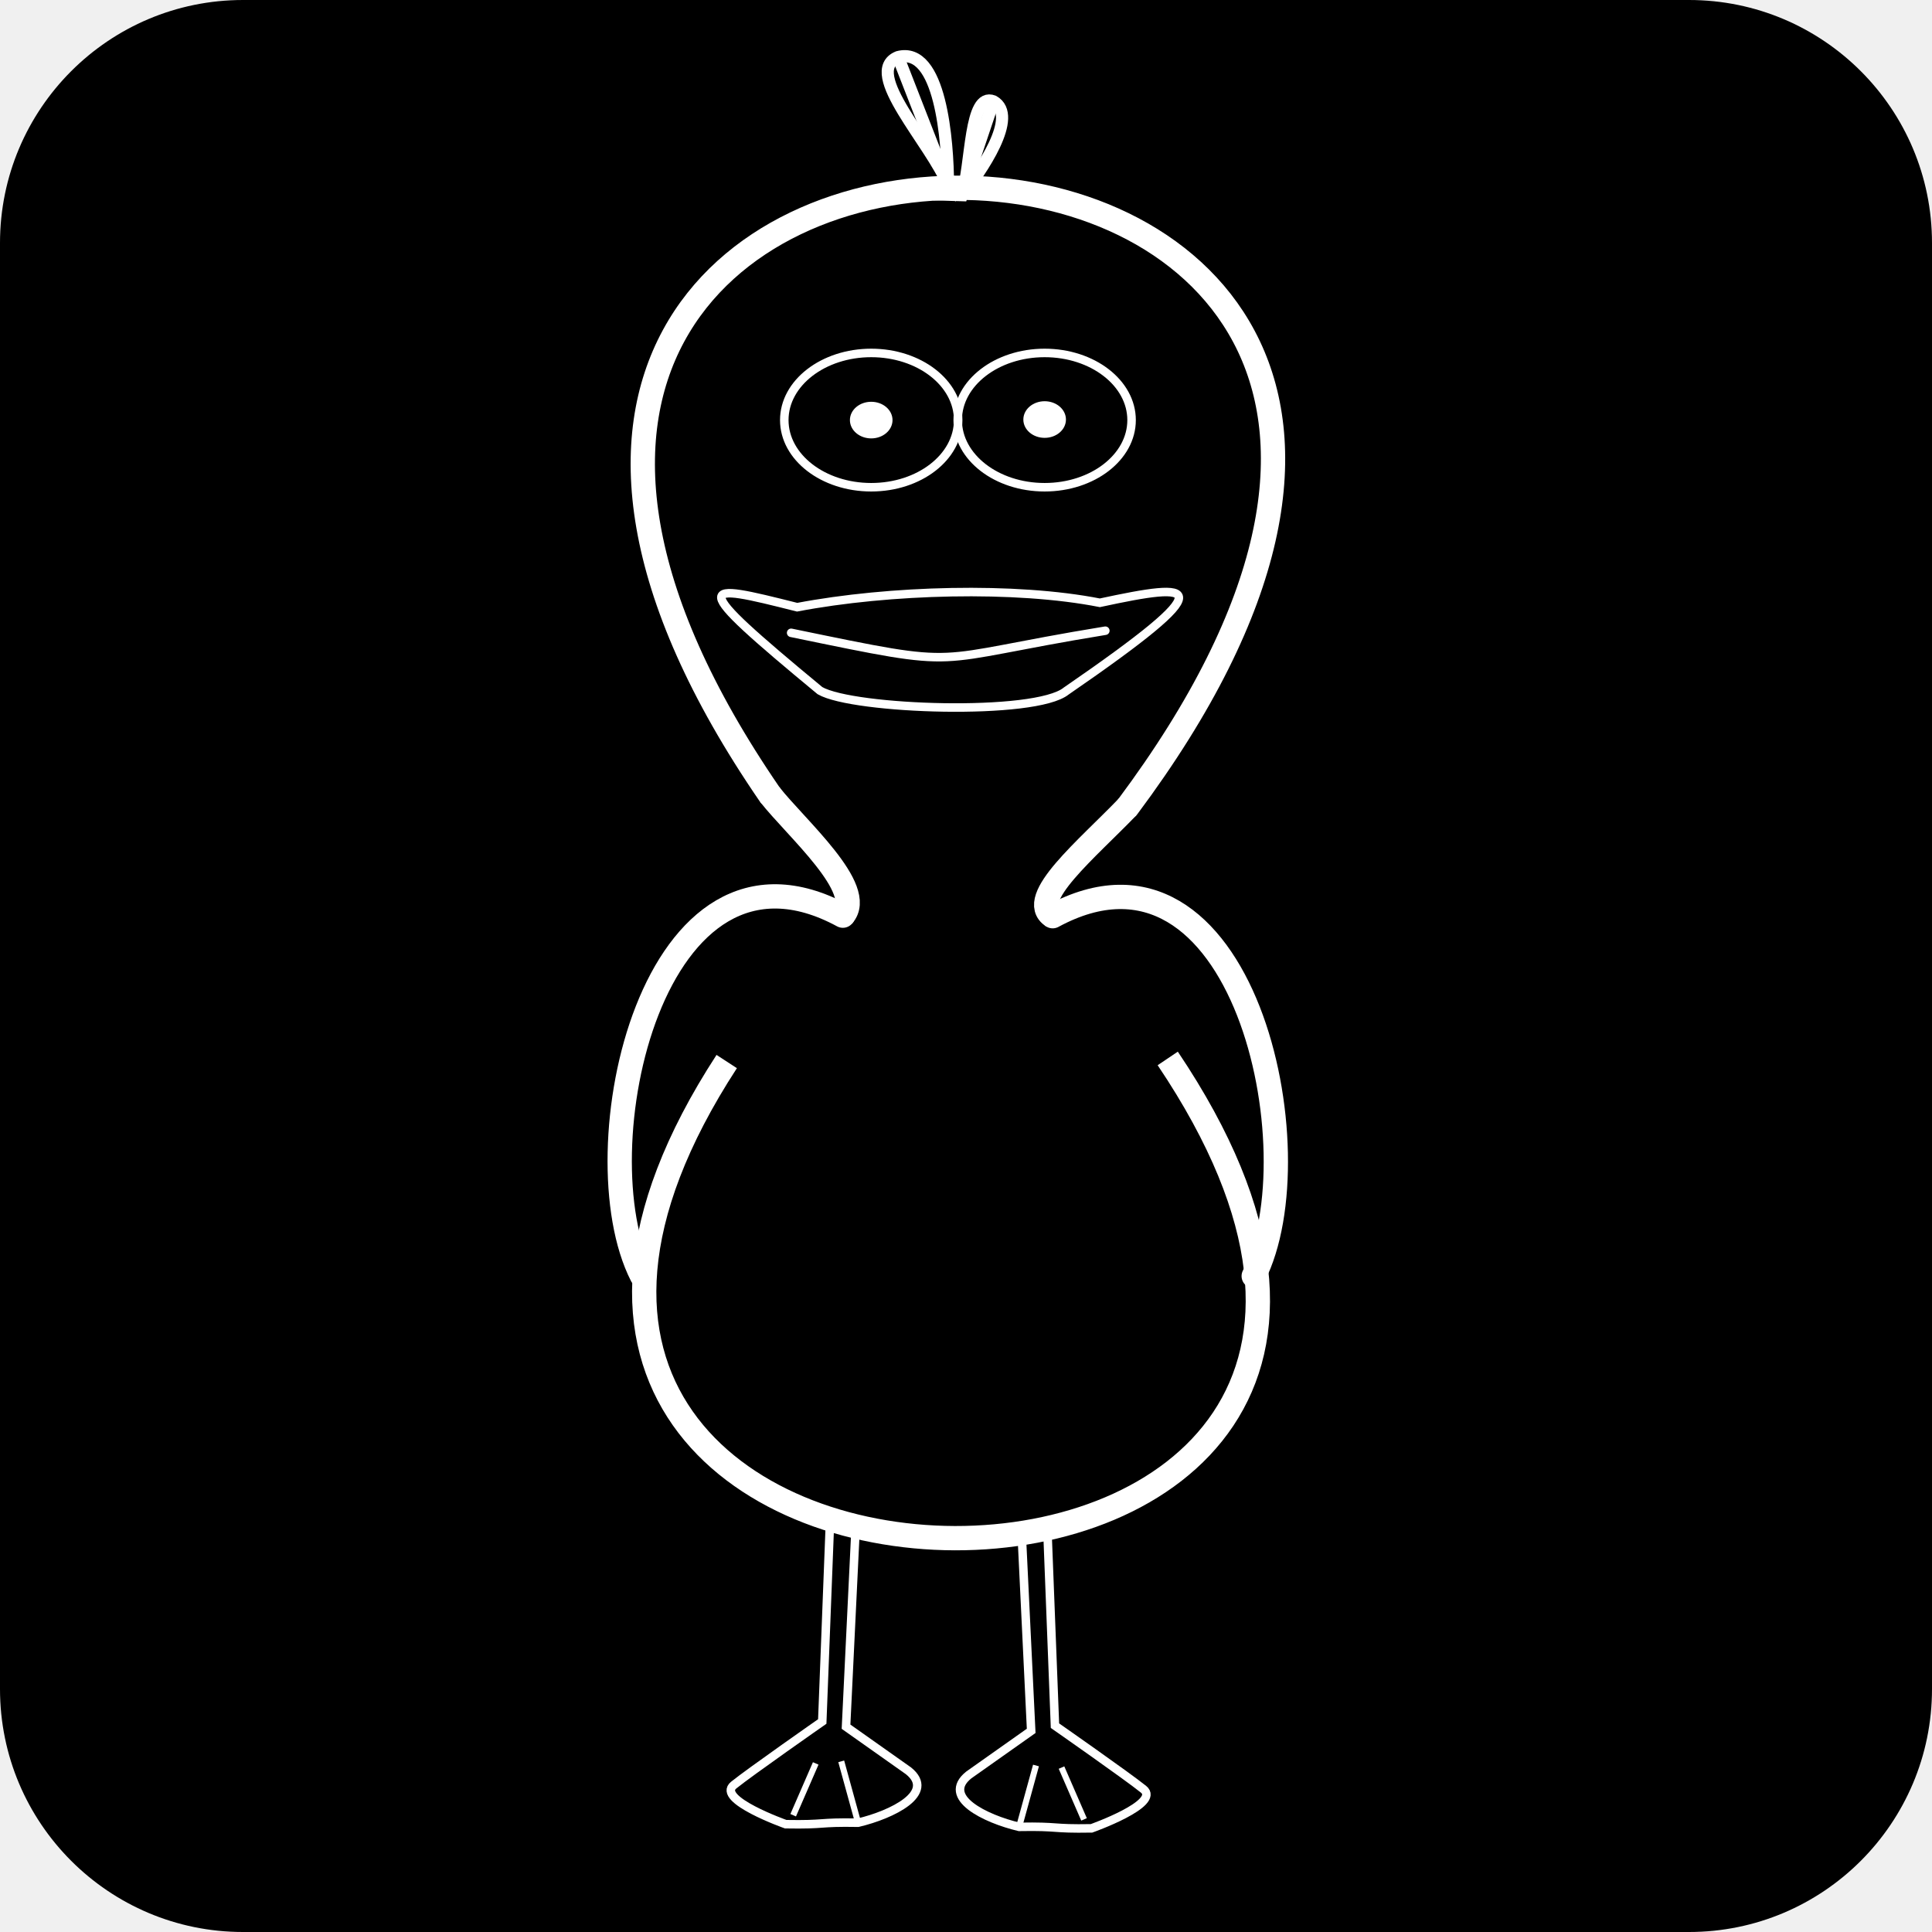
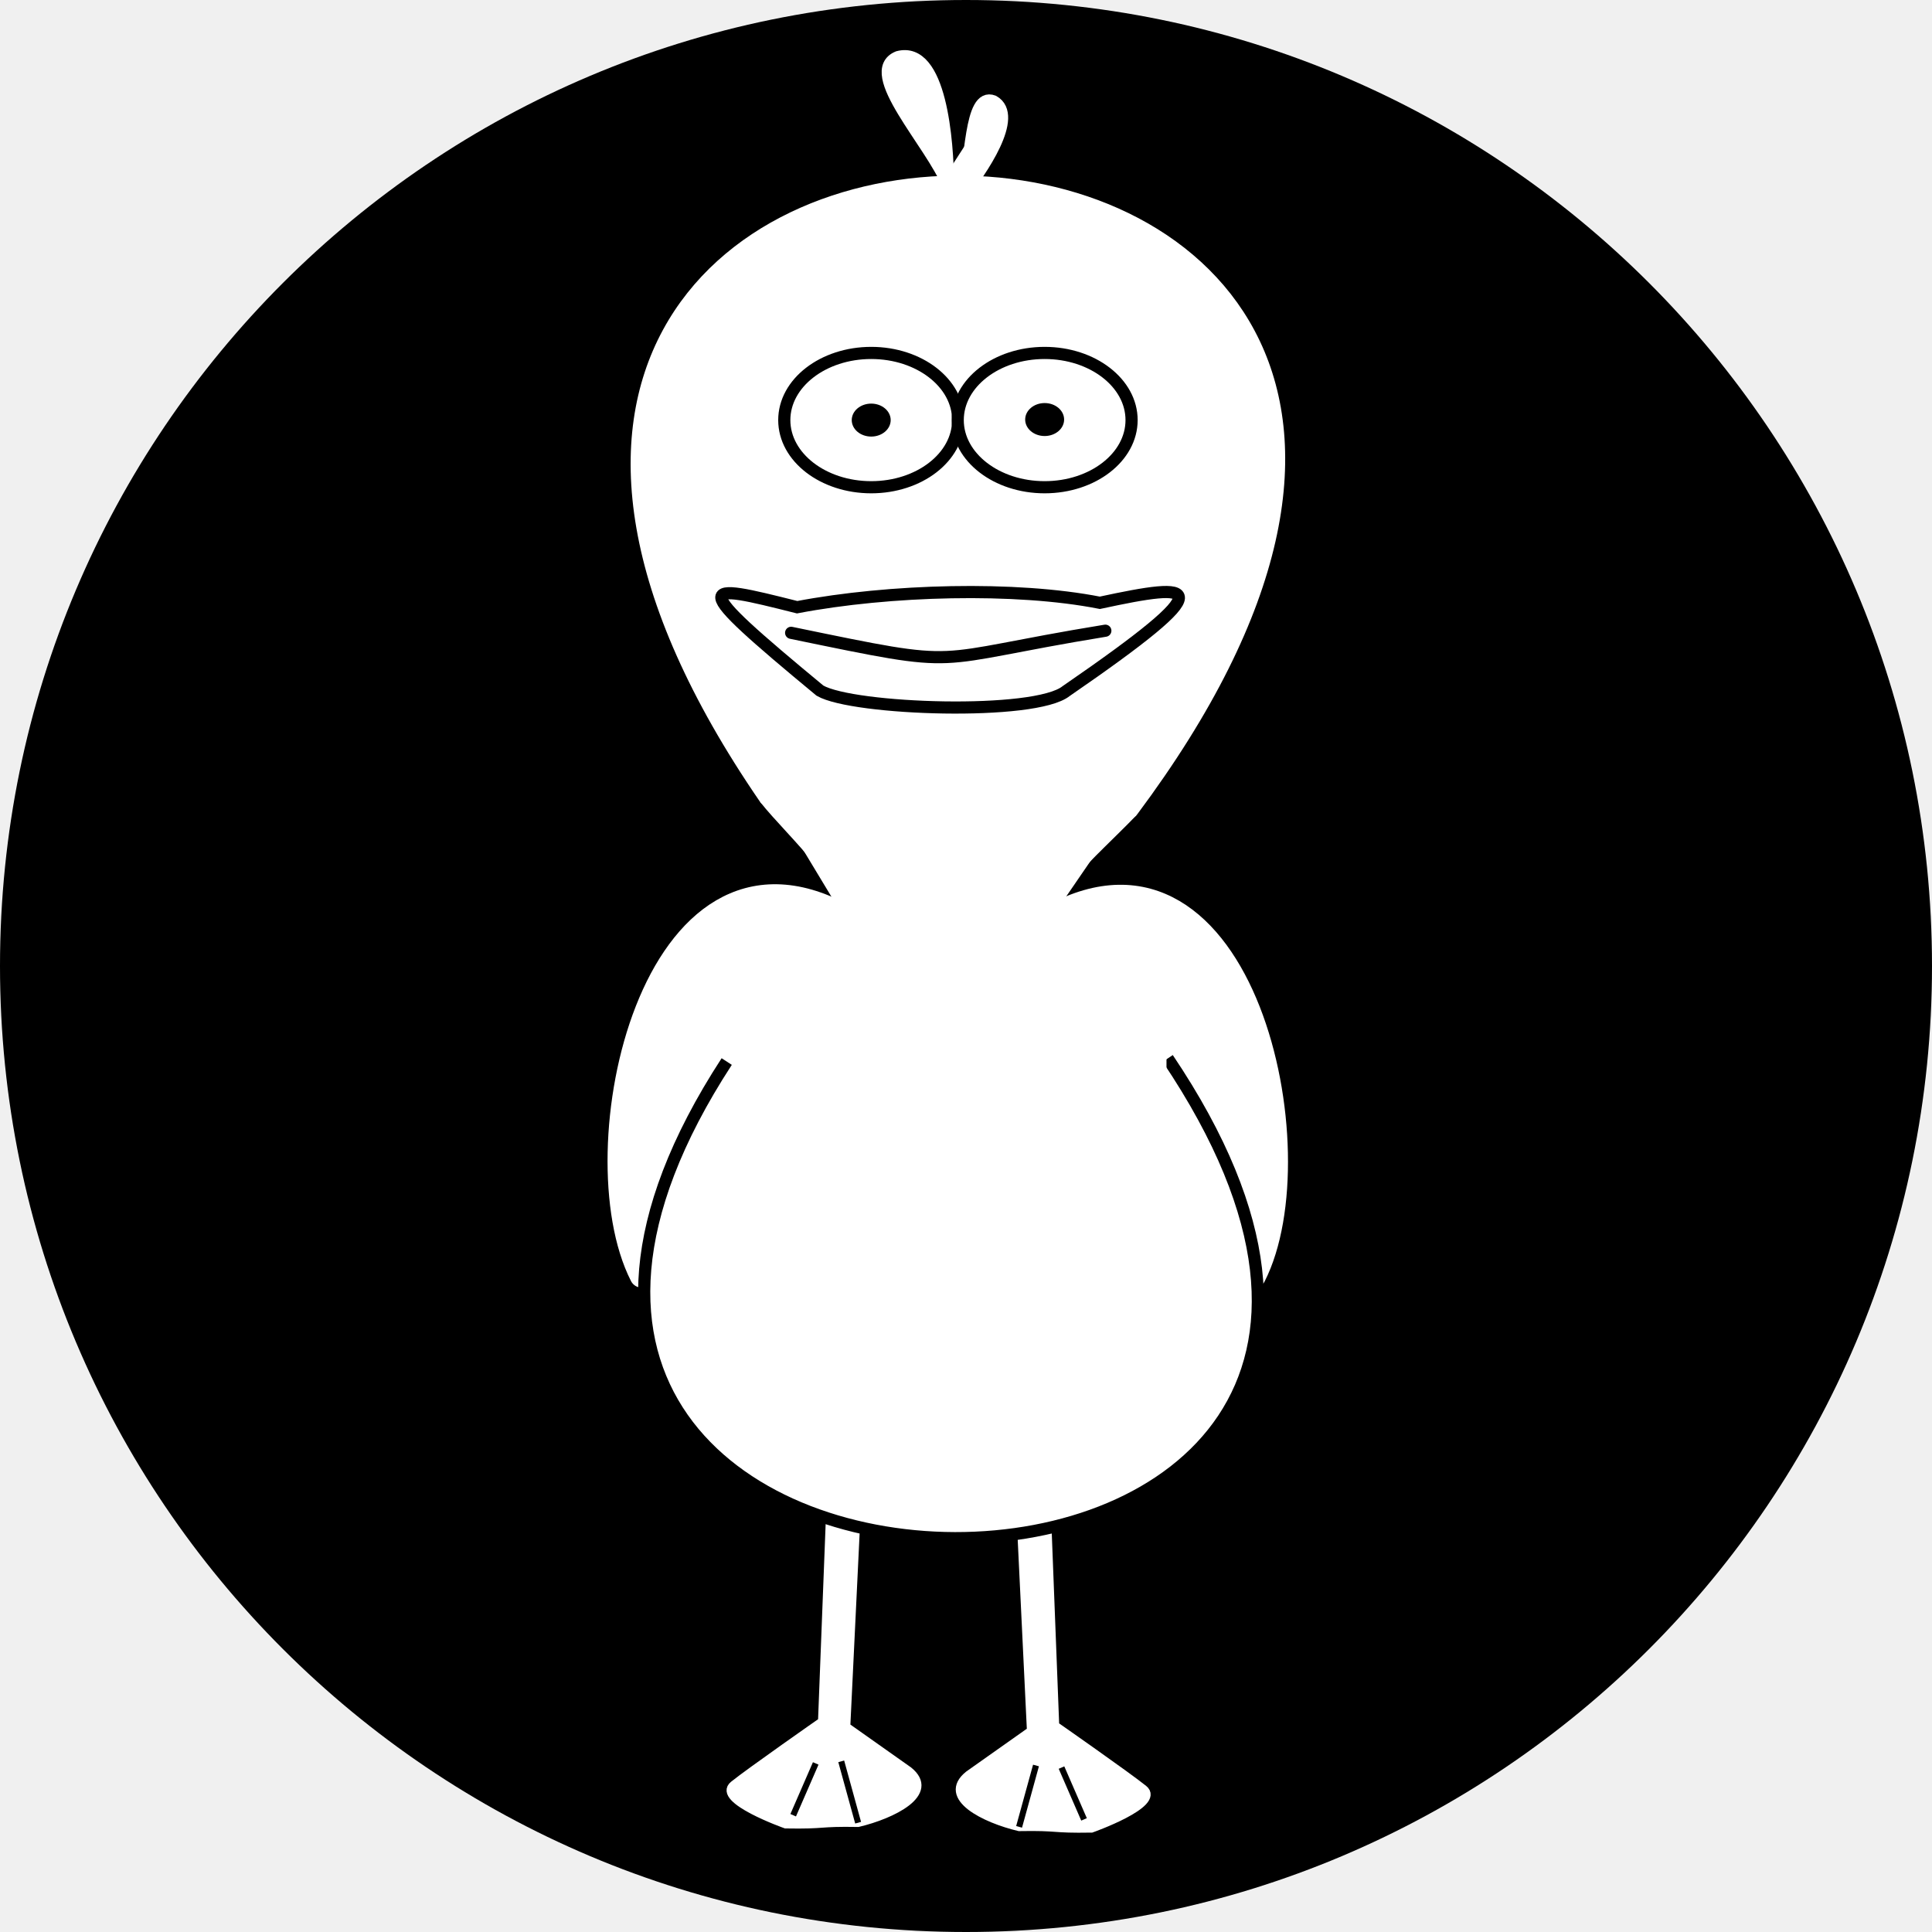
<svg xmlns="http://www.w3.org/2000/svg" width="159" height="159" viewBox="0 0 159 159" fill="none">
-   <rect width="159" height="159" rx="20" fill="black" />
+   <rect width="159" height="159" rx="79.5" fill="black" />
+   <path d="M63.35 65.388C65.484 68.118 71.331 73.177 69.366 75.357Z" fill="white" />
  <path d="M63.35 65.388C65.484 68.118 71.331 73.177 69.366 75.357" stroke="white" stroke-width="2" />
+   <path d="M92.803 66.402C89.492 69.851 84.439 73.998 86.634 75.401Z" fill="white" />
  <path d="M92.803 66.402C89.492 69.851 84.439 73.998 86.634 75.401" stroke="white" stroke-width="2" />
-   <path d="M67.482 56.839C70.216 58.419 85.191 58.933 87.745 56.872C100.845 47.858 98.454 47.903 90.516 49.609C83.591 48.247 73.174 48.529 65.603 49.973C57.489 47.932 56.461 47.723 67.482 56.839Z" stroke="white" stroke-width="0.7" />
-   <path d="M85.972 40.099C89.924 40.099 93.127 37.625 93.127 34.573C93.127 31.521 89.924 29.046 85.972 29.046C82.021 29.046 78.818 31.521 78.818 34.573C78.818 37.625 82.021 40.099 85.972 40.099Z" stroke="white" stroke-width="0.7" />
-   <path d="M85.973 35.884C86.858 35.884 87.575 35.277 87.575 34.528C87.575 33.778 86.858 33.171 85.973 33.171C85.087 33.171 84.37 33.778 84.37 34.528C84.37 35.277 85.087 35.884 85.973 35.884Z" fill="white" stroke="white" stroke-width="0.301" />
-   <path d="M71.7 40.099C75.651 40.099 78.855 37.625 78.855 34.573C78.855 31.521 75.651 29.046 71.7 29.046C67.748 29.046 64.545 31.521 64.545 34.573C64.545 37.625 67.748 40.099 71.7 40.099Z" stroke="white" stroke-width="0.7" />
-   <path d="M71.7 35.929C72.585 35.929 73.302 35.322 73.302 34.573C73.302 33.823 72.585 33.216 71.7 33.216C70.815 33.216 70.097 33.823 70.097 34.573C70.097 35.322 70.815 35.929 71.7 35.929Z" fill="white" stroke="white" stroke-width="0.301" />
-   <path d="M65.109 52.08C79.979 55.15 75.847 54.374 90.967 51.906" stroke="white" stroke-width="0.7" stroke-linecap="round" />
+   <path d="M63.35 65.388C17.007 -2.133 142.796 -0.583 92.803 66.402Z" fill="white" />
  <path d="M63.35 65.388C17.007 -2.133 142.796 -0.583 92.803 66.402" stroke="white" stroke-width="2" stroke-linecap="round" />
-   <path d="M59.807 87.363C25.93 139.417 131.67 139.995 96.102 87.108" stroke="white" stroke-width="2" />
+   <path d="M69.366 75.357C69.349 75.375 69.332 75.393 69.314 75.412Z" fill="white" />
  <path d="M69.366 75.357C69.349 75.375 69.332 75.393 69.314 75.412" stroke="white" stroke-width="0.7" />
+   <path d="M69.366 75.357C53.691 66.864 47.62 94.766 52.821 104.974Z" fill="white" />
  <path d="M69.366 75.357C53.691 66.864 47.62 94.766 52.821 104.974" stroke="white" stroke-width="2" stroke-linecap="round" />
-   <path d="M86.634 75.401C102.309 66.908 108.38 94.81 103.179 105.018" stroke="white" stroke-width="2" stroke-linecap="round" />
+   <path d="M86.634 75.401C102.309 66.908 108.38 94.81 103.18 105.018Z" fill="white" />
+   <path d="M86.634 75.401C102.309 66.908 108.38 94.81 103.18 105.018" stroke="white" stroke-width="2" stroke-linecap="round" />
+   <path d="M68.323 124.808L67.67 141.677C67.67 141.677 61.722 145.829 60.384 146.909C58.917 148.093 64.663 150.128 64.663 150.128C68.033 150.187 67.252 149.946 70.622 150.005C73.43 149.336 77.047 147.567 74.766 145.736L69.627 142.104L70.443 125.203" fill="white" />
  <path d="M68.323 124.808L67.67 141.677C67.67 141.677 61.722 145.829 60.384 146.909C58.917 148.093 64.663 150.128 64.663 150.128C68.033 150.187 67.252 149.946 70.622 150.005C73.43 149.336 77.047 147.567 74.766 145.736L69.627 142.104L70.443 125.203" stroke="white" stroke-width="0.7" />
-   <path d="M69.232 144.955L70.622 150.005" stroke="white" stroke-width="0.5" />
-   <path d="M67.132 145.126L65.278 149.39" stroke="white" stroke-width="0.5" />
+   <path d="M86.168 125.151L86.822 142.019C86.822 142.019 92.769 146.171 94.108 147.251C95.575 148.435 89.828 150.47 89.828 150.47C86.459 150.529 87.24 150.288 83.87 150.347C81.061 149.679 77.445 147.909 79.726 146.078L84.864 142.447L84.049 125.545" fill="white" />
  <path d="M86.168 125.151L86.822 142.019C86.822 142.019 92.769 146.171 94.108 147.251C95.575 148.435 89.828 150.47 89.828 150.47C86.459 150.529 87.24 150.288 83.87 150.347C81.061 149.679 77.445 147.909 79.726 146.078L84.864 142.447L84.049 125.545" stroke="white" stroke-width="0.7" />
-   <path d="M85.26 145.297L83.87 150.347" stroke="white" stroke-width="0.5" />
-   <path d="M87.36 145.468L89.214 149.732" stroke="white" stroke-width="0.5" />
-   <path d="M79.161 16.061C79.997 13.592 79.742 7.547 81.757 8.339C83.881 9.542 80.737 14.085 79.161 16.061Z" stroke="white" />
+   <path d="M79.161 16.061C79.997 13.592 79.742 7.547 81.757 8.339C83.881 9.542 80.737 14.085 79.161 16.061Z" fill="white" stroke="white" />
+   <path d="M81.759 8.34L79.163 16.062L76.819 15.989" fill="white" />
  <path d="M81.759 8.34L79.163 16.062L76.819 15.989" stroke="white" />
-   <path d="M78.02 15.234C76.713 11.858 70.903 5.919 73.911 4.696C77.417 3.785 78.002 11.617 78.02 15.234Z" stroke="white" />
+   <path d="M78.02 15.234C76.713 11.858 70.903 5.919 73.911 4.696C77.417 3.785 78.002 11.617 78.02 15.234Z" fill="white" stroke="white" />
+   <path d="M73.914 4.695L78.023 15.233L78.989 16.229" fill="white" />
  <path d="M73.914 4.695L78.023 15.233L78.989 16.229" stroke="white" />
+   <path d="M71.7 40.099C75.651 40.099 78.855 37.625 78.855 34.573C78.855 31.521 75.651 29.046 71.7 29.046C67.748 29.046 64.545 31.521 64.545 34.573C64.545 37.625 67.748 40.099 71.7 40.099Z" fill="white" stroke="black" />
+   <path d="M85.972 40.099C89.924 40.099 93.127 37.625 93.127 34.573C93.127 31.521 89.924 29.046 85.972 29.046C82.021 29.046 78.818 31.521 78.818 34.573C78.818 37.625 82.021 40.099 85.972 40.099Z" fill="white" stroke="black" />
+   <path d="M71.7 35.929C72.585 35.929 73.302 35.322 73.302 34.573C73.302 33.823 72.585 33.216 71.7 33.216C70.814 33.216 70.097 33.823 70.097 34.573C70.097 35.322 70.814 35.929 71.7 35.929Z" fill="black" />
+   <path d="M59.807 87.363C25.93 139.417 131.67 139.995 96.102 87.108Z" fill="white" />
+   <path d="M59.807 87.363C25.93 139.417 131.67 139.995 96.102 87.108" stroke="black" />
+   <path d="M85.973 35.884C86.858 35.884 87.575 35.277 87.575 34.528C87.575 33.778 86.858 33.171 85.973 33.171C85.087 33.171 84.37 33.778 84.37 34.528C84.37 35.277 85.087 35.884 85.973 35.884Z" fill="black" />
+   <path d="M67.482 56.839C70.216 58.419 85.191 58.933 87.745 56.872C100.845 47.858 98.454 47.903 90.516 49.609C83.591 48.247 73.174 48.529 65.603 49.973C57.489 47.932 56.461 47.723 67.482 56.839Z" fill="white" stroke="black" />
+   <path d="M65.109 52.08C79.979 55.15 75.847 54.374 90.967 51.906Z" fill="white" />
+   <path d="M65.109 52.08C79.979 55.15 75.847 54.374 90.967 51.906" stroke="black" stroke-linecap="round" />
+   <path d="M69.232 144.955L70.622 150.005Z" fill="white" />
+   <path d="M69.232 144.955L70.622 150.005" stroke="black" stroke-width="0.5" />
+   <path d="M67.132 145.126L65.278 149.39Z" fill="white" />
+   <path d="M67.132 145.126L65.278 149.39" stroke="black" stroke-width="0.5" />
+   <path d="M85.26 145.297L83.87 150.347Z" fill="white" />
+   <path d="M85.26 145.297L83.87 150.347" stroke="black" stroke-width="0.5" />
+   <path d="M87.36 145.468L89.214 149.732Z" fill="white" />
+   <path d="M87.36 145.468L89.214 149.732" stroke="black" stroke-width="0.5" />
+   <rect x="62" y="75" width="34" height="13" fill="white" />
+   <rect x="70" y="96" width="34" height="16" transform="rotate(-90 70 96)" fill="white" />
+   <rect x="72.541" y="76.298" width="17" height="8" transform="rotate(-128.321 72.5412 76.2979)" fill="white" />
+   <rect x="76" y="71.669" width="17" height="8" transform="rotate(-43.3459 76 71.6688)" fill="white" />
</svg>
